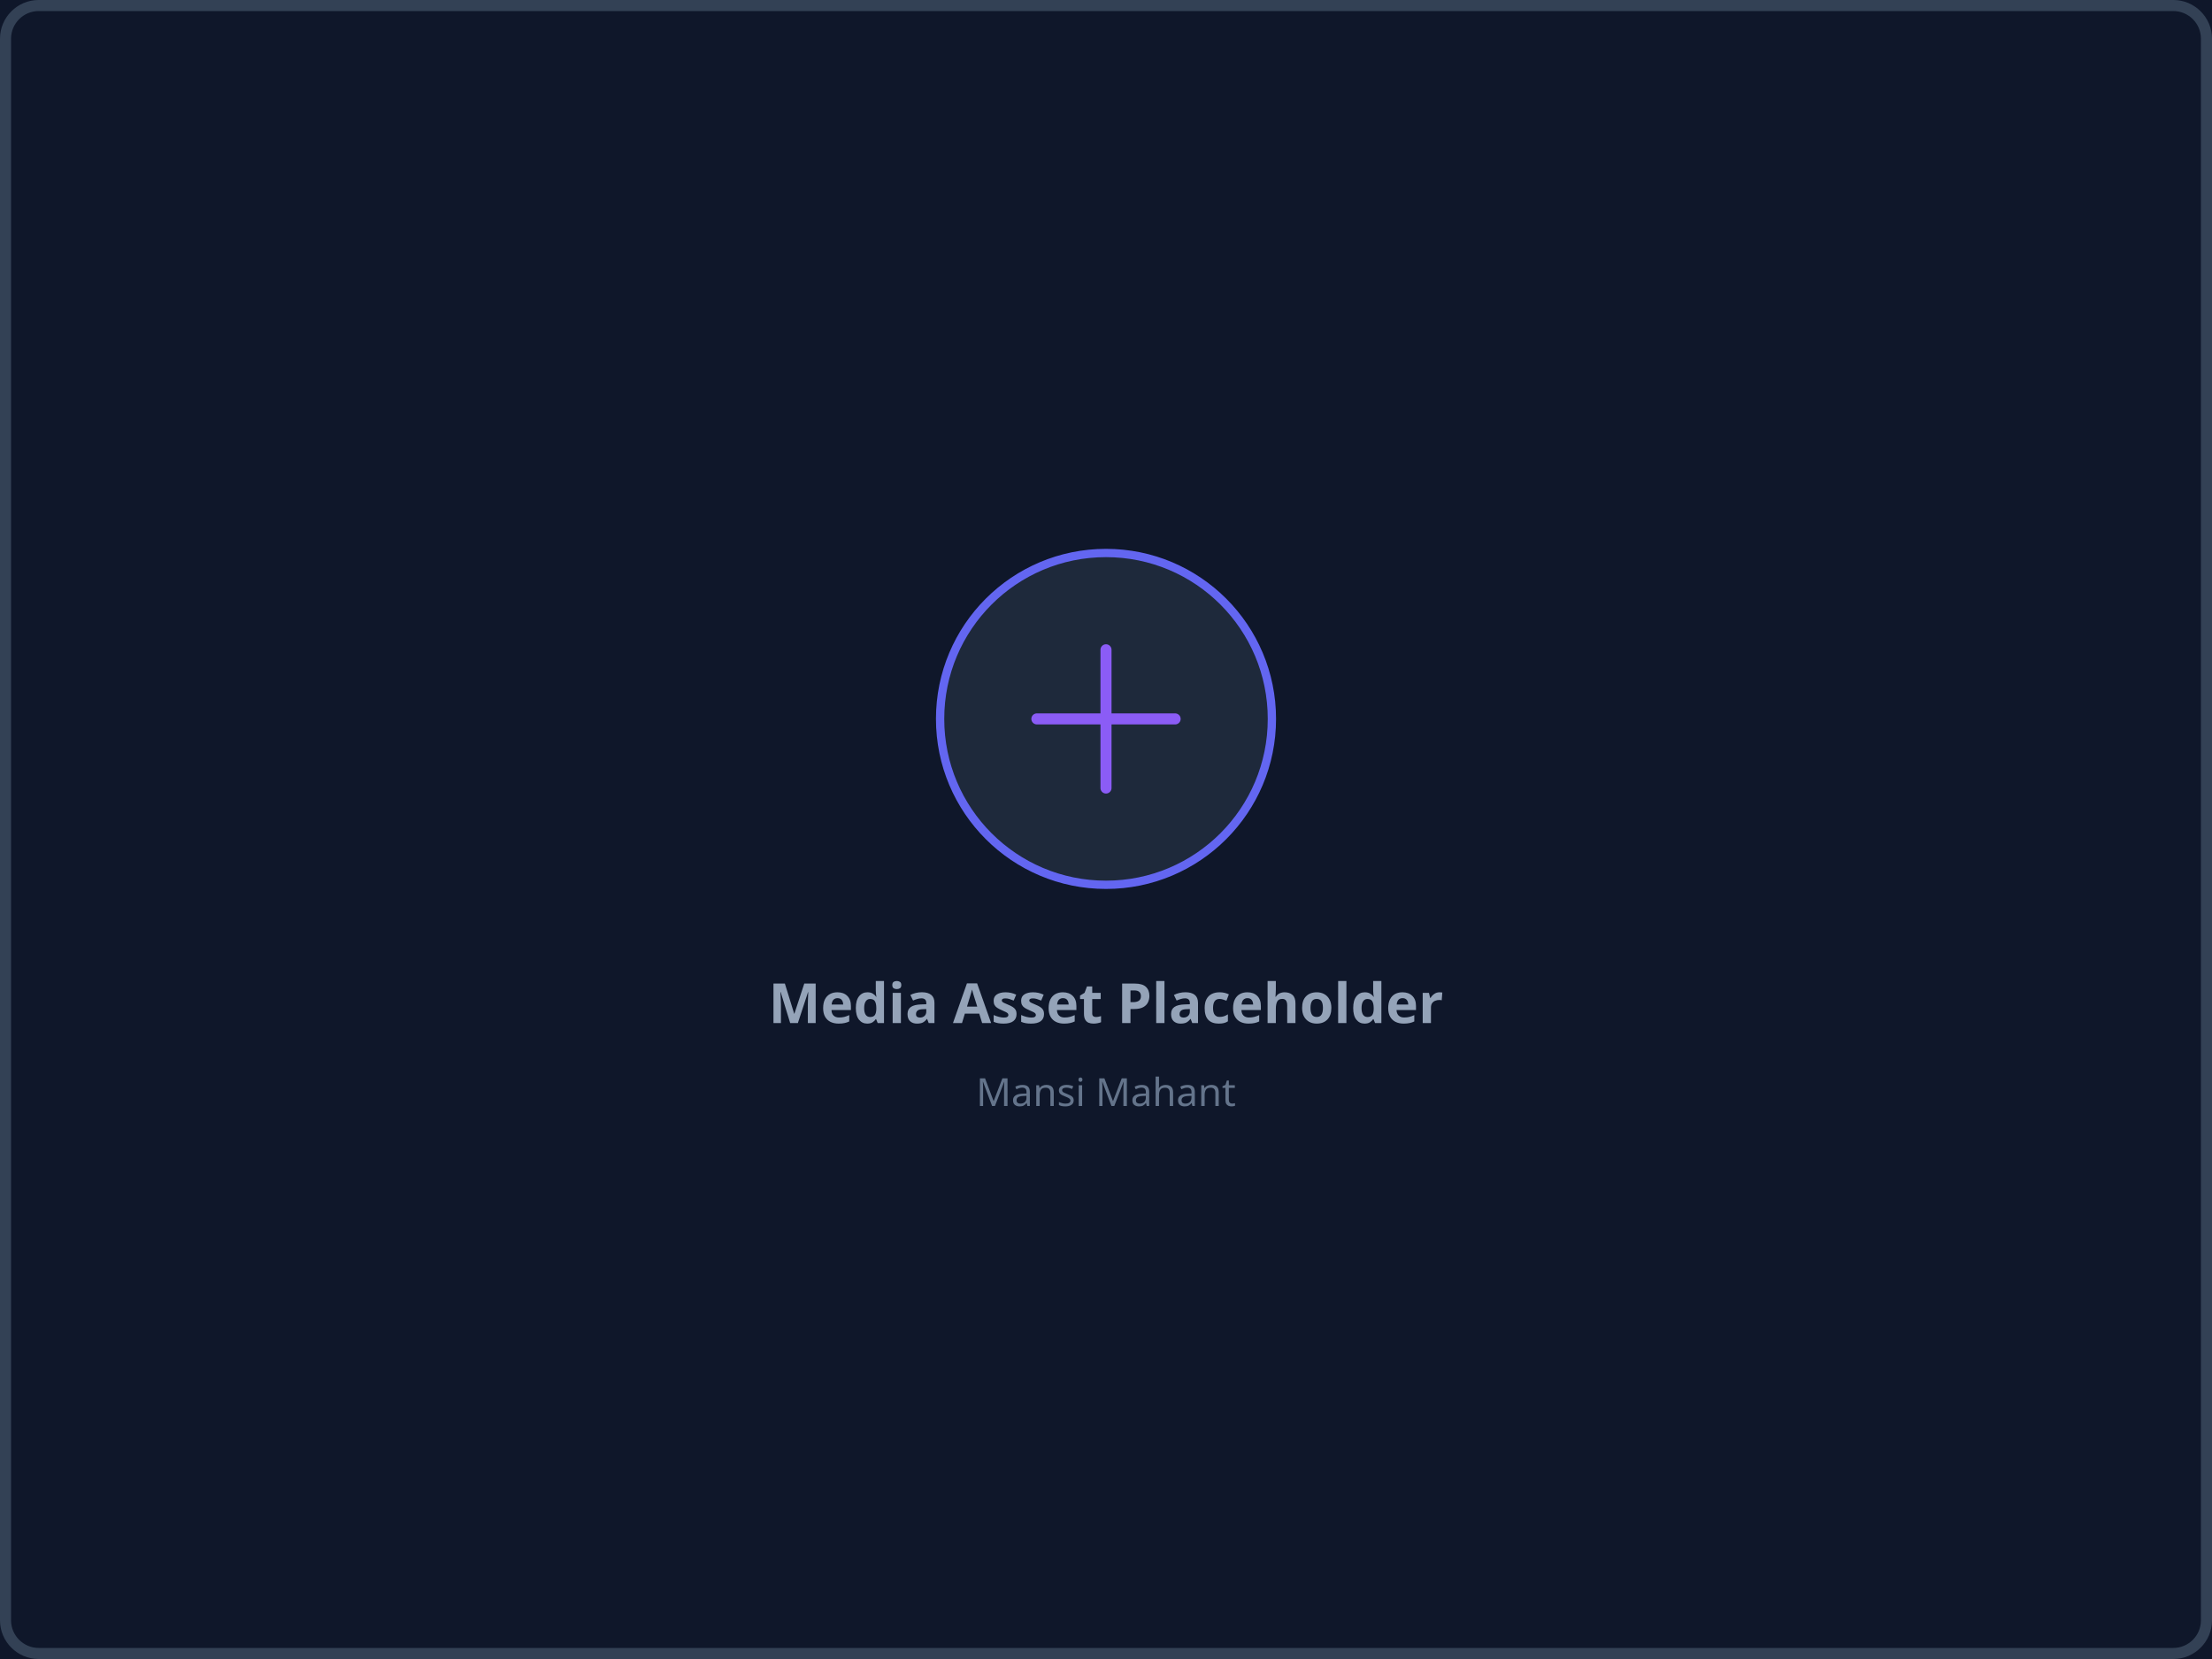
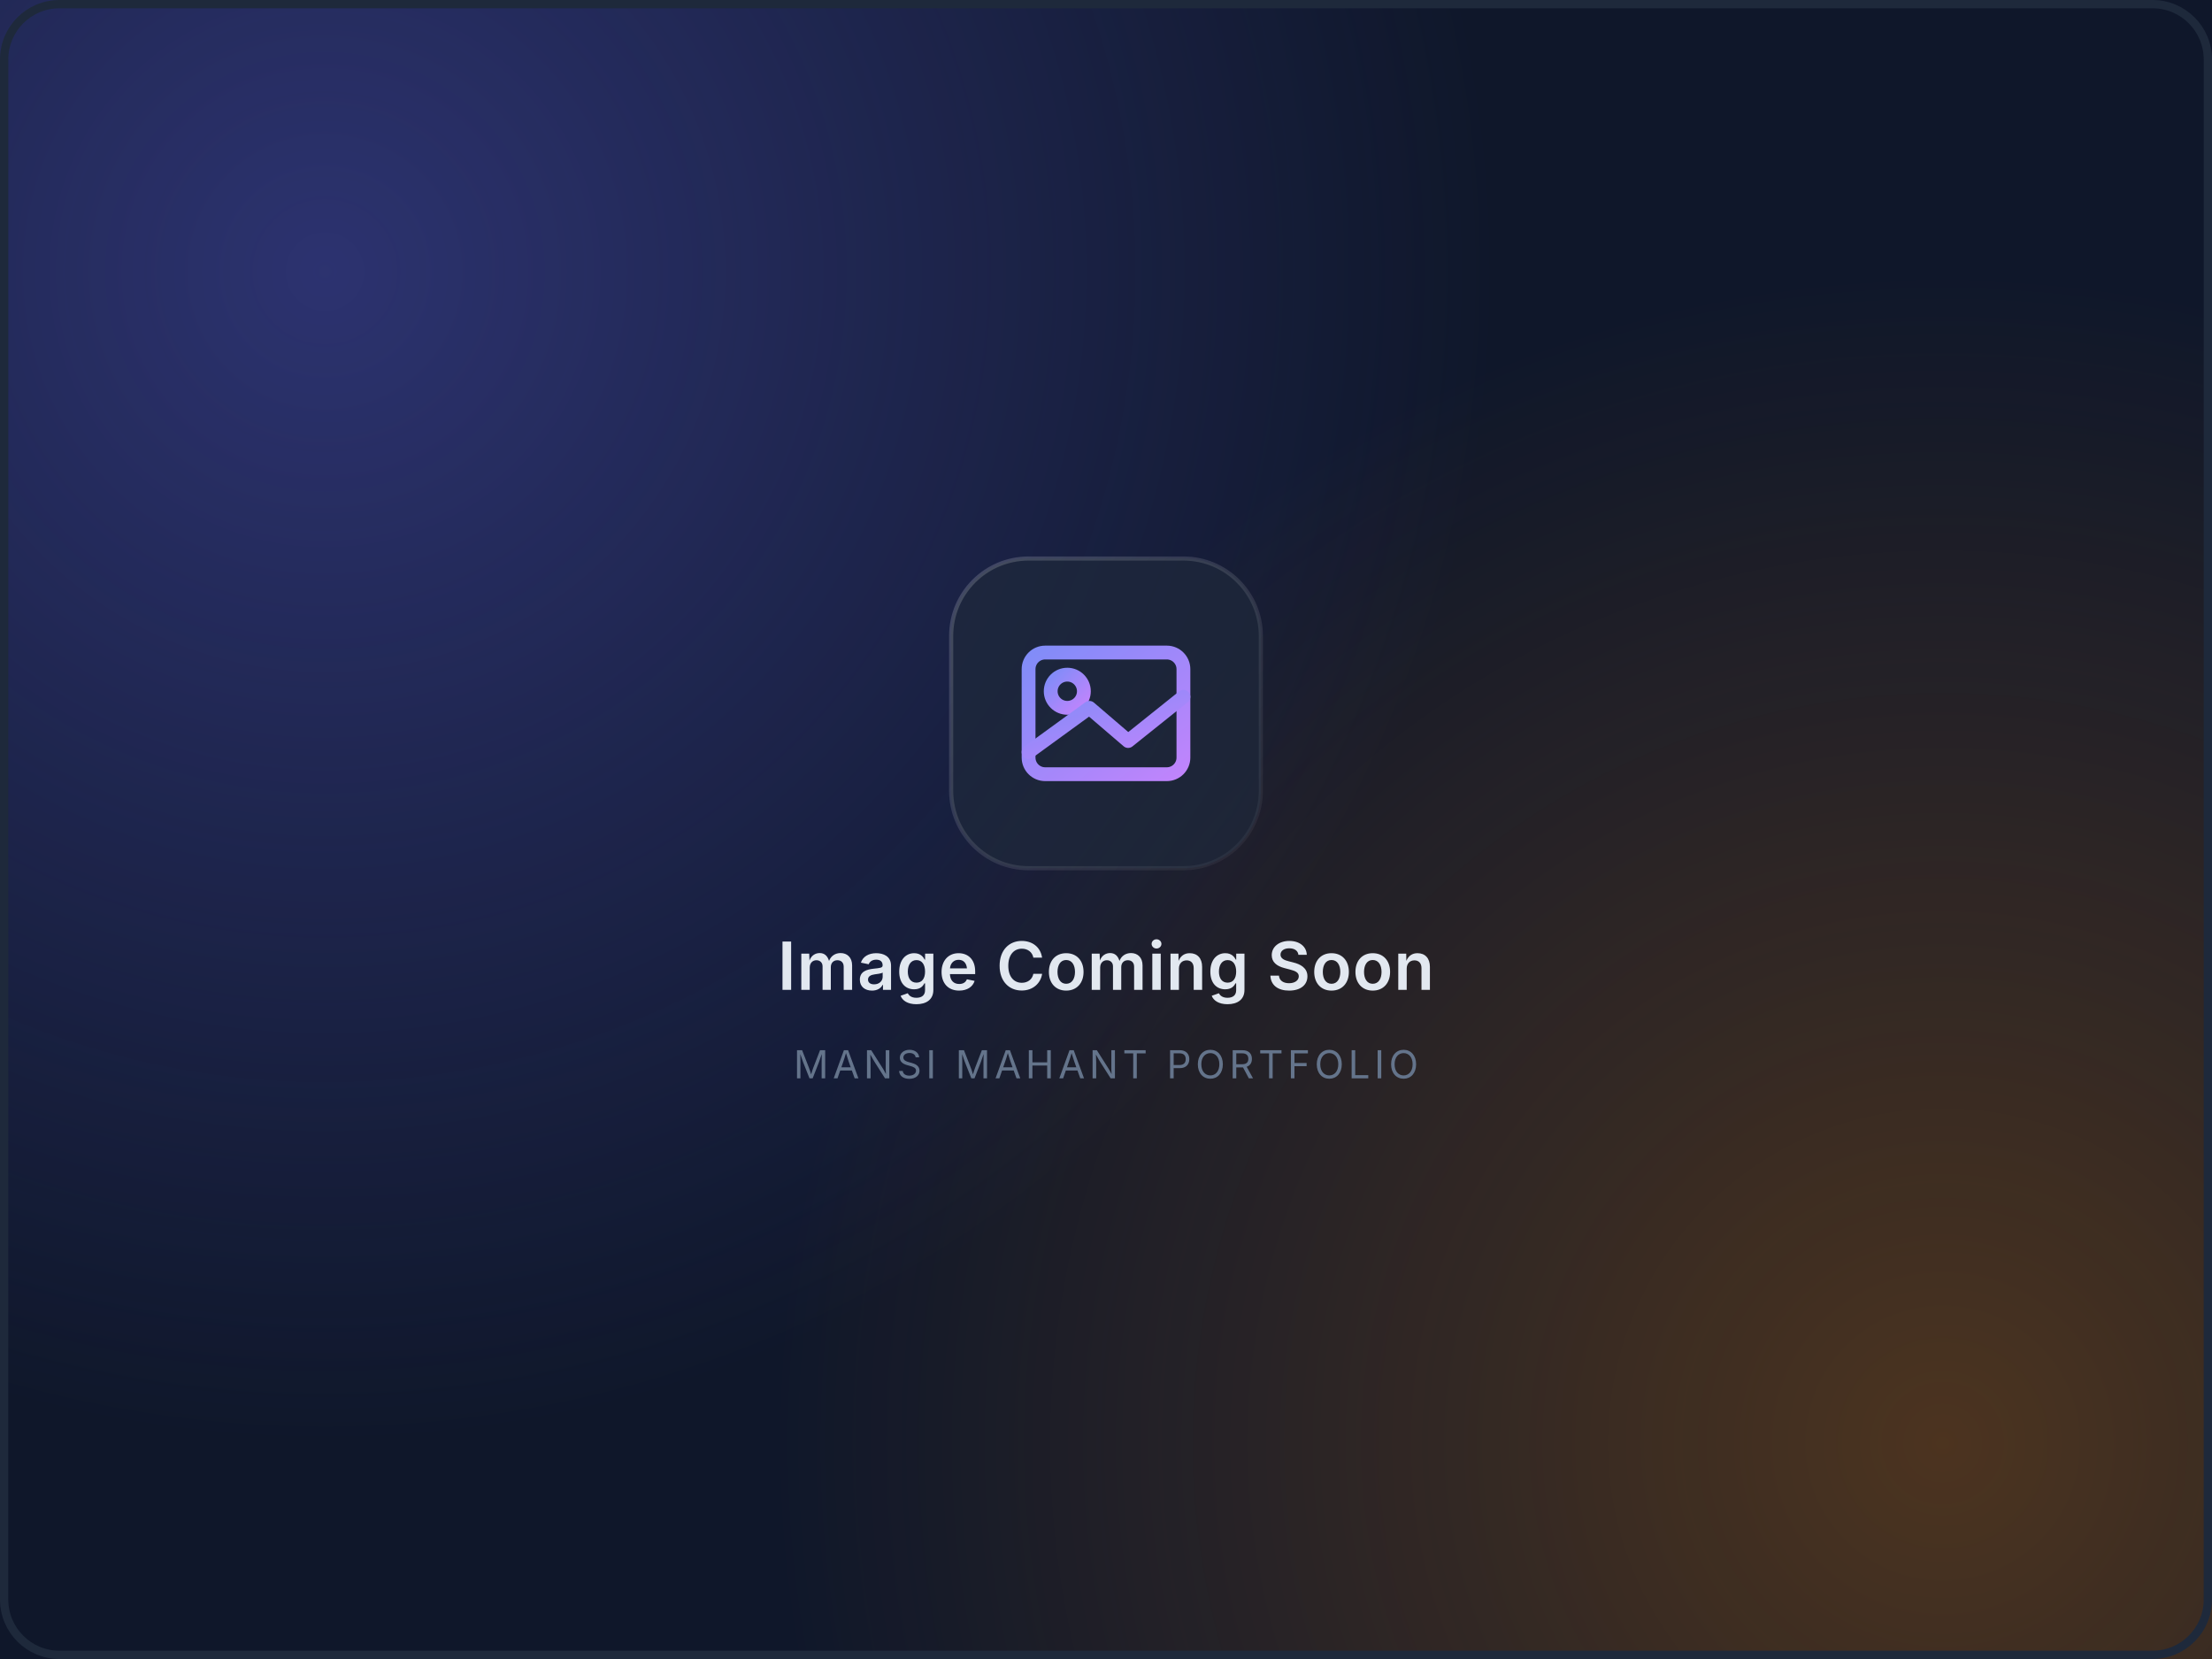
<svg xmlns="http://www.w3.org/2000/svg" width="800" height="600" viewBox="0 0 800 600" fill="none">
+   <defs>
+     <radialGradient id="glowPrimary" cx="0" cy="0" r="1" gradientUnits="userSpaceOnUse" gradientTransform="translate(120 100) rotate(45) scale(420)">
+       <stop stop-color="#6366F1" stop-opacity="0.35" />
+       <stop offset="1" stop-color="#6366F1" stop-opacity="0" />
+     </radialGradient>
+     <radialGradient id="glowAccent" cx="0" cy="0" r="1" gradientUnits="userSpaceOnUse" gradientTransform="translate(700 520) rotate(-135) scale(420)">
+       <stop stop-color="#D97706" stop-opacity="0.3" />
+       <stop offset="1" stop-color="#D97706" stop-opacity="0" />
+     </radialGradient>
+     <linearGradient id="cardStroke" x1="0" y1="0" x2="1" y2="1">
+       <stop stop-color="#FFFFFF" stop-opacity="0.18" />
+       <stop offset="1" stop-color="#FFFFFF" stop-opacity="0.04" />
+     </linearGradient>
+     <linearGradient id="iconGradient" x1="0" y1="0" x2="1" y2="1">
+       <stop stop-color="#818CF8" />
+       <stop offset="1" stop-color="#C084FC" />
+     </linearGradient>
+   </defs>
  <rect width="800" height="600" fill="#0F172A" />
-   <rect x="2" y="2" width="796" height="596" rx="12" stroke="#334155" stroke-width="4" />
-   <circle cx="400" cy="260" r="60" fill="#1E293B" stroke="#6366F1" stroke-width="3" />
-   <path d="M375 260L425 260M400 235L400 285" stroke="#8B5CF6" stroke-width="4" stroke-linecap="round" />
-   <text x="400" y="370" text-anchor="middle" fill="#94A3B8" font-family="sans-serif" font-size="20" font-weight="600">
-     Media Asset Placeholder
+   <rect width="800" height="600" fill="url(#glowPrimary)" />
+   <rect width="800" height="600" fill="url(#glowAccent)" />
+   <rect x="1.5" y="1.5" width="797" height="597" rx="20" stroke="#1E293B" stroke-width="3" />
+   <g transform="translate(400 258)">
+     <rect x="-56" y="-56" width="112" height="112" rx="28" fill="#1E293B" fill-opacity="0.7" stroke="url(#cardStroke)" stroke-width="1.5" />
+     <g stroke="url(#iconGradient)" stroke-width="5" stroke-linecap="round" stroke-linejoin="round" fill="none">
+       <rect x="-28" y="-22" width="56" height="44" rx="6" />
+       <circle cx="-14" cy="-8" r="6" />
+       <path d="M-28 14L-6 -2L8 10L28 -6" />
+     </g>
+   </g>
+   <text x="400" y="358" text-anchor="middle" fill="#E2E8F0" font-family="system-ui, -apple-system, 'Segoe UI', sans-serif" font-size="24" font-weight="600" letter-spacing="0.3">
+     Image Coming Soon
  </text>
-   <text x="400" y="400" text-anchor="middle" fill="#64748B" font-family="sans-serif" font-size="14">
-     Mansi Mahant
+   <text x="400" y="390" text-anchor="middle" fill="#64748B" font-family="system-ui, -apple-system, 'Segoe UI', sans-serif" font-size="14" letter-spacing="1.5">
+     MANSI MAHANT PORTFOLIO
  </text>
</svg>
